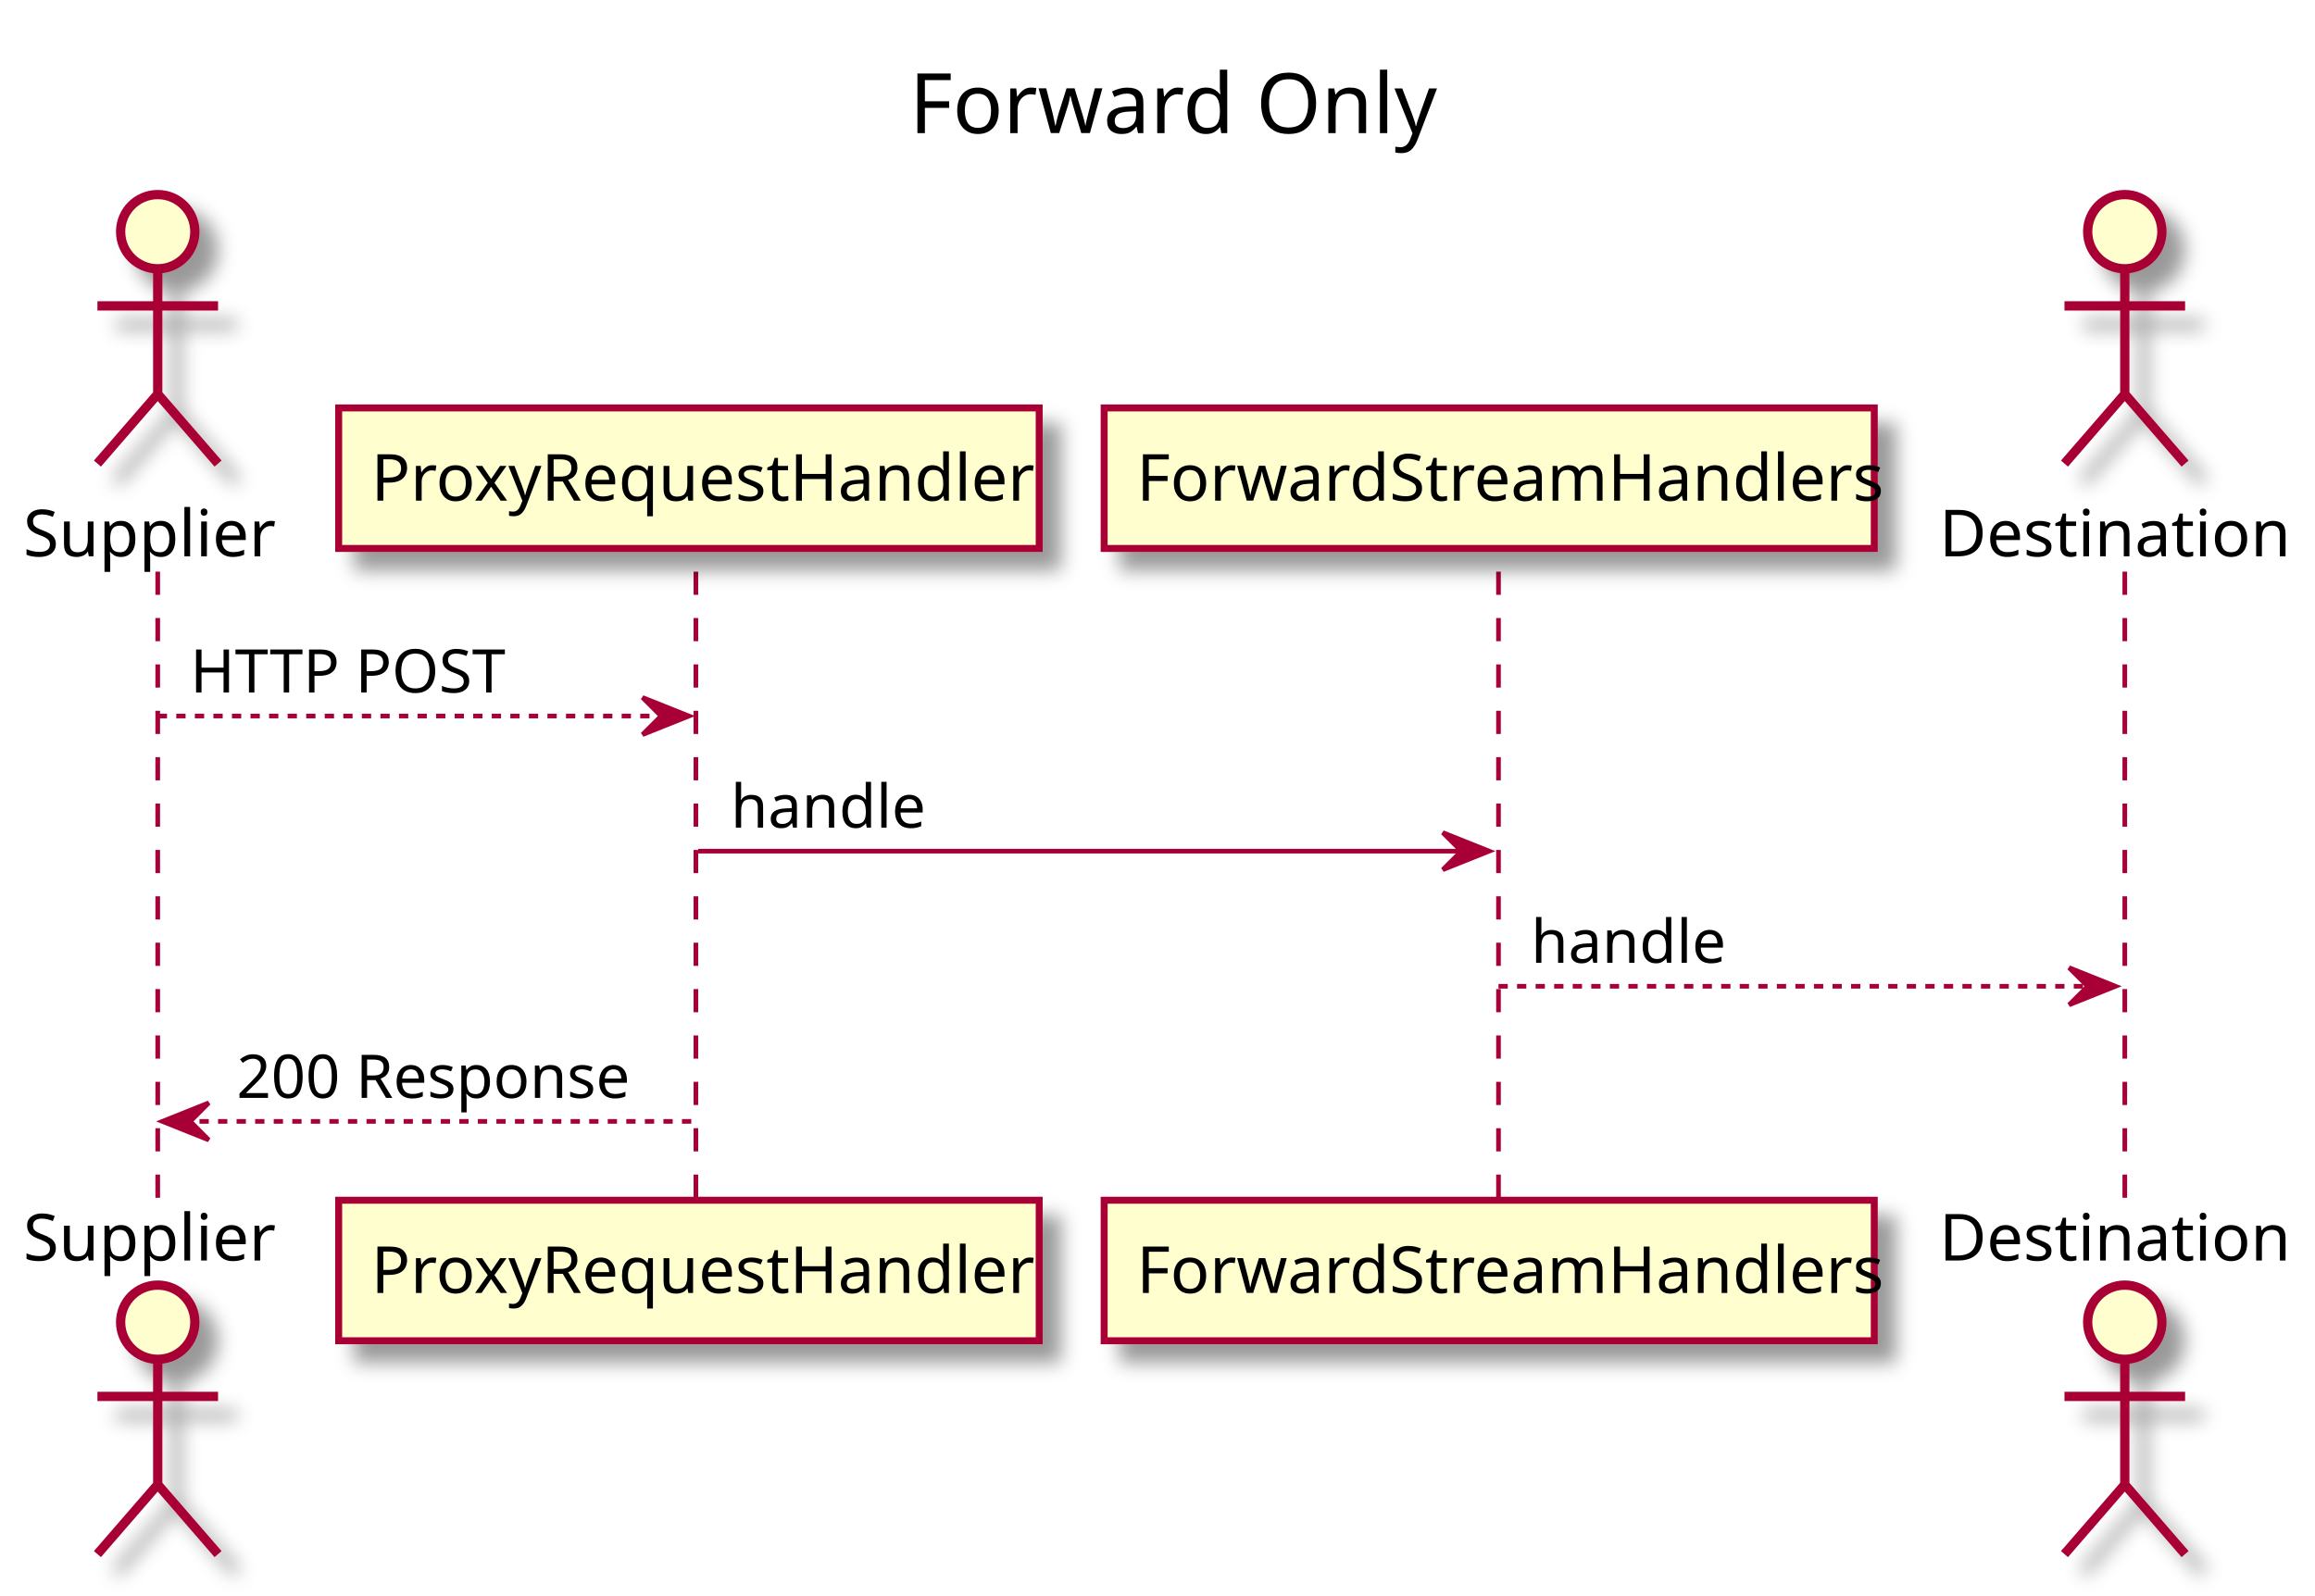
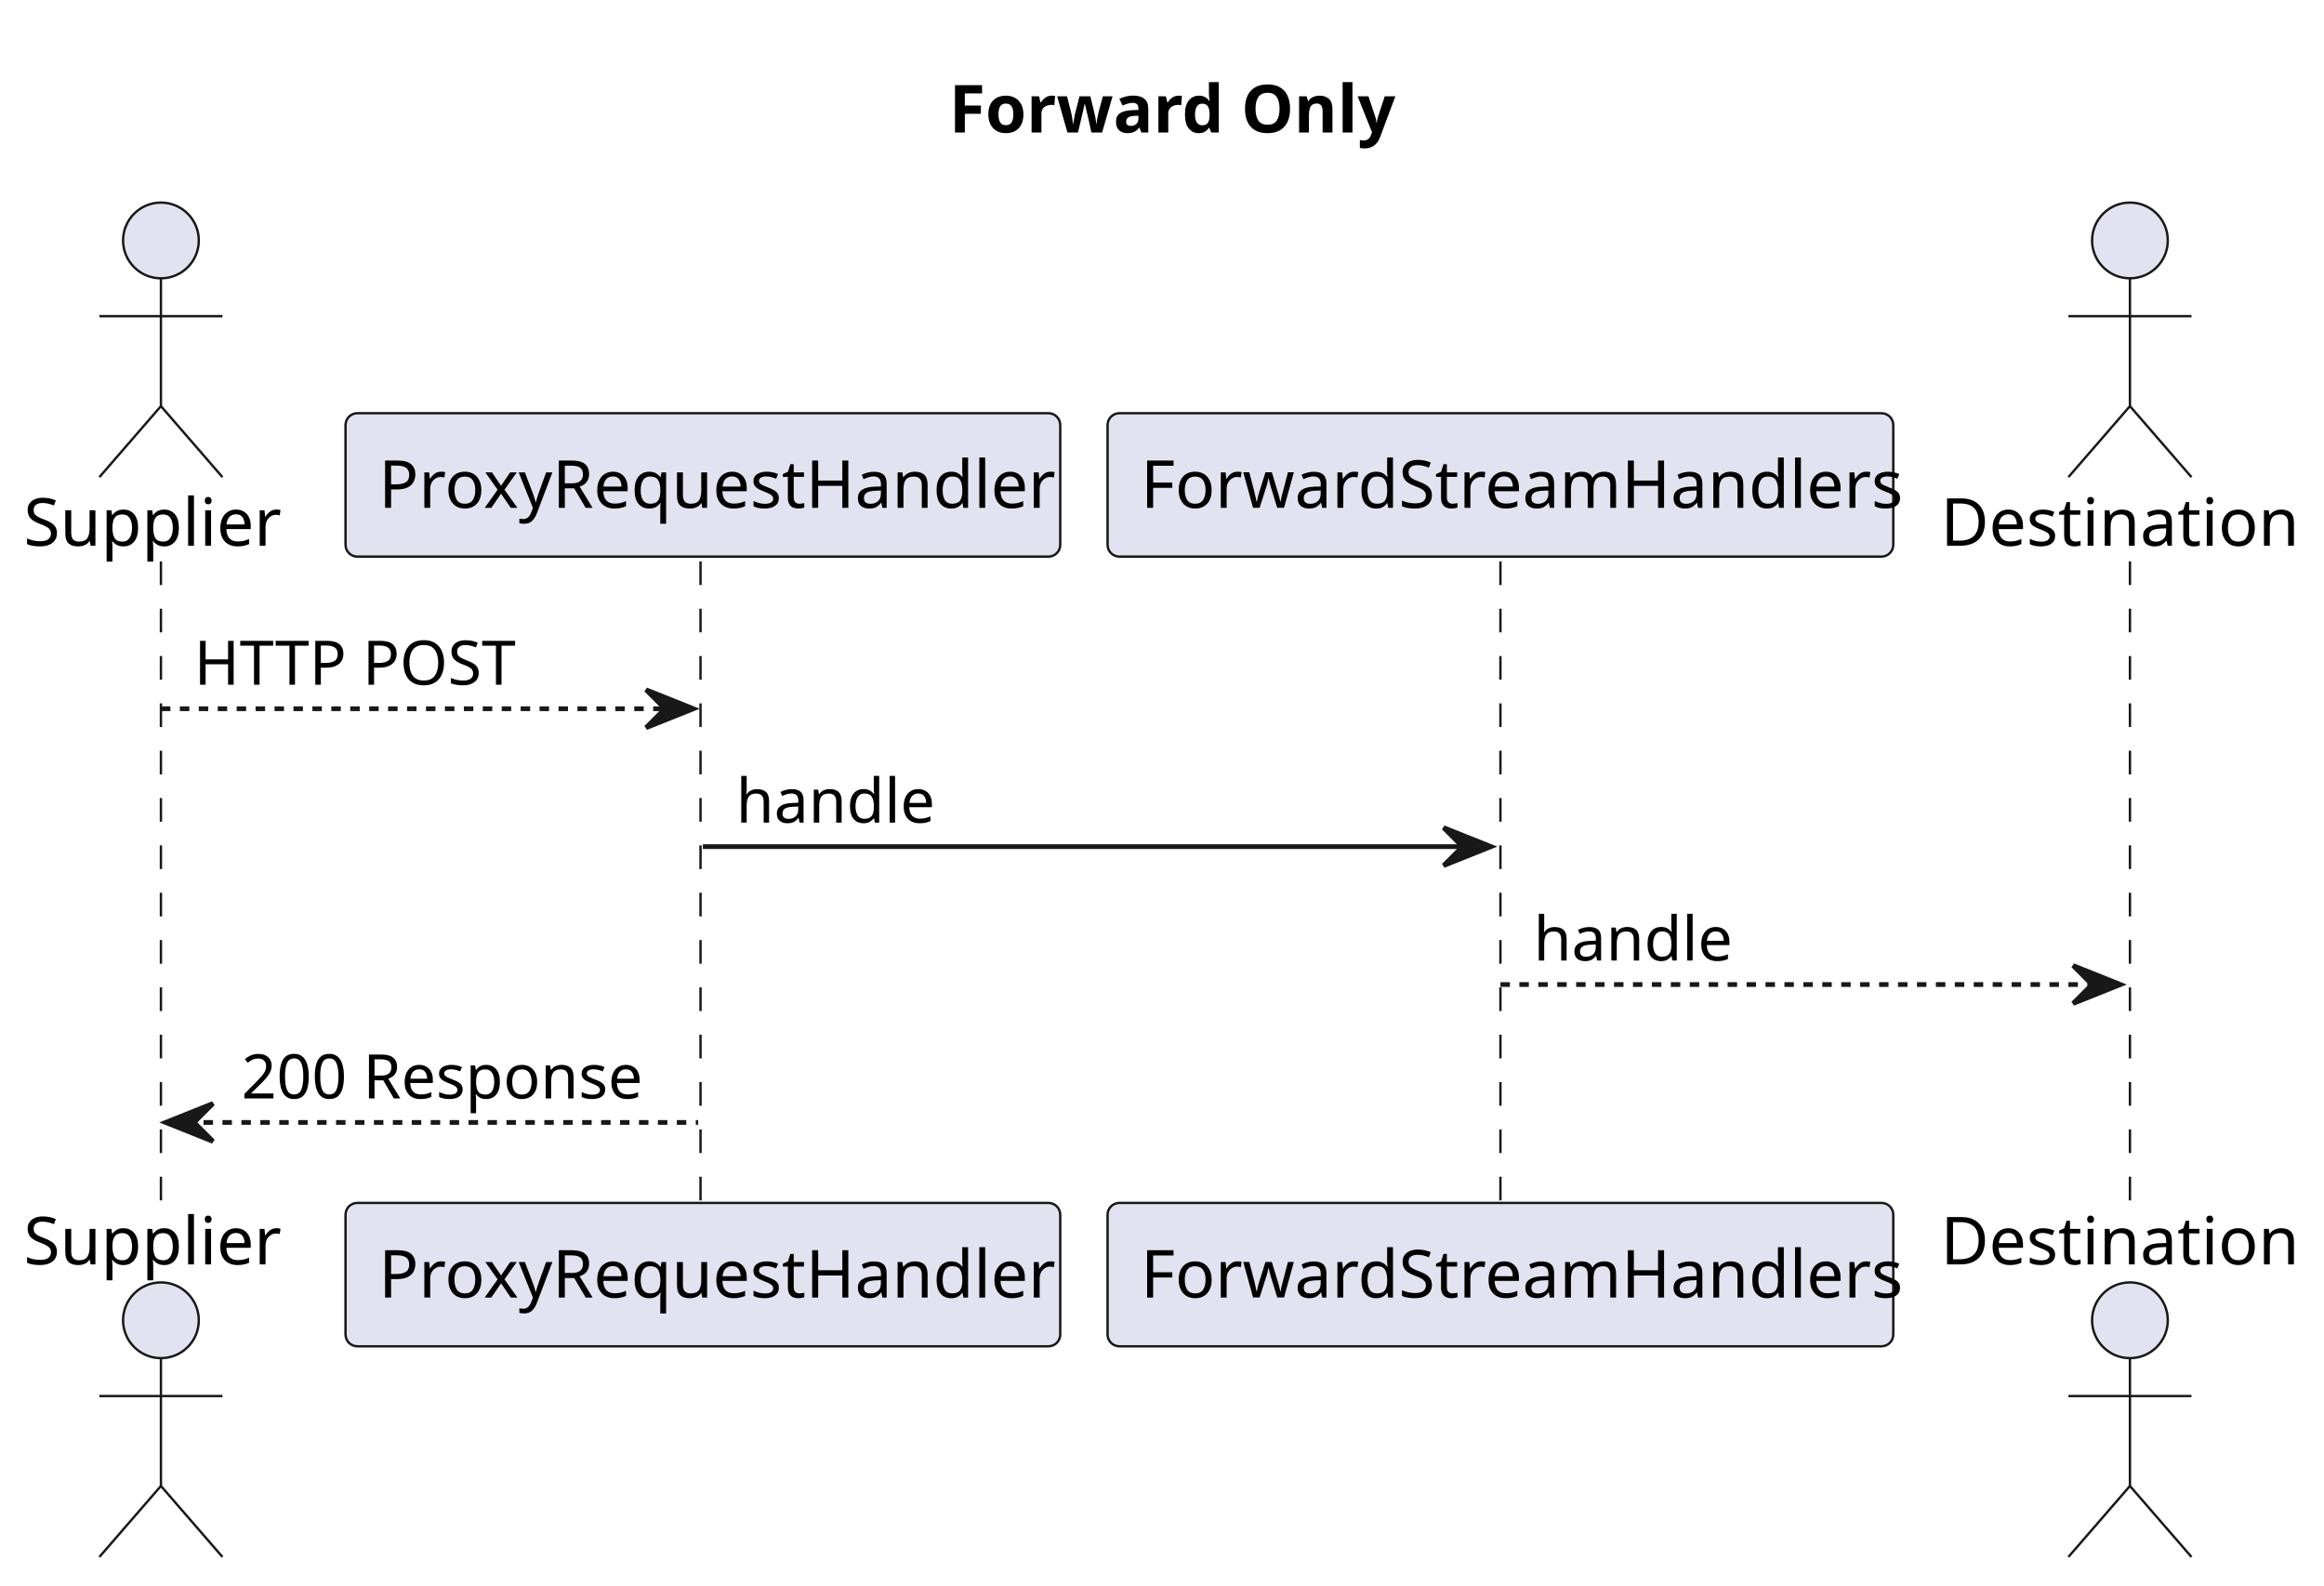
- <svg xmlns="http://www.w3.org/2000/svg" contentScriptType="application/ecmascript" contentStyleType="text/css" height="344px" preserveAspectRatio="none" style="width:499px;height:344px;" version="1.1" viewBox="0 0 499 344" width="499px" zoomAndPan="magnify">
-   <defs>
-     <filter height="300%" id="f1s2w9hyfl3gdl" width="300%" x="-1" y="-1">
-       <feGaussianBlur result="blurOut" stdDeviation="2.0" />
-       <feColorMatrix in="blurOut" result="blurOut2" type="matrix" values="0 0 0 0 0 0 0 0 0 0 0 0 0 0 0 0 0 0 .4 0" />
-       <feOffset dx="4.0" dy="4.0" in="blurOut2" result="blurOut3" />
-       <feBlend in="SourceGraphic" in2="blurOut3" mode="normal" />
-     </filter>
-   </defs>
+ <svg xmlns="http://www.w3.org/2000/svg" contentStyleType="text/css" height="335px" preserveAspectRatio="none" style="width:491px;height:335px;background:#FFFFFF;" version="1.1" viewBox="0 0 491 335" width="491px" zoomAndPan="magnify">
+   <defs />
  <g>
-     <text fill="#000000" font-family="sans-serif" font-size="18" lengthAdjust="spacing" textLength="111" x="196" y="28.708">Forward Only</text>
-     <line style="stroke:#A80036;stroke-width:1.0;stroke-dasharray:5.0,5.0;" x1="34" x2="34" y1="123.25" y2="259.781" />
-     <line style="stroke:#A80036;stroke-width:1.0;stroke-dasharray:5.0,5.0;" x1="150" x2="150" y1="123.25" y2="259.781" />
-     <line style="stroke:#A80036;stroke-width:1.0;stroke-dasharray:5.0,5.0;" x1="323" x2="323" y1="123.25" y2="259.781" />
-     <line style="stroke:#A80036;stroke-width:1.0;stroke-dasharray:5.0,5.0;" x1="458" x2="458" y1="123.25" y2="259.781" />
-     <text fill="#000000" font-family="sans-serif" font-size="14" lengthAdjust="spacing" textLength="52" x="5" y="119.948">Supplier</text>
-     <ellipse cx="34" cy="49.953" fill="#FEFECE" filter="url(#f1s2w9hyfl3gdl)" rx="8" ry="8" style="stroke:#A80036;stroke-width:2.0;" />
-     <path d="M34,57.953 L34,84.953 M21,65.953 L47,65.953 M34,84.953 L21,99.953 M34,84.953 L47,99.953 " fill="none" filter="url(#f1s2w9hyfl3gdl)" style="stroke:#A80036;stroke-width:2.0;" />
-     <text fill="#000000" font-family="sans-serif" font-size="14" lengthAdjust="spacing" textLength="52" x="5" y="271.776">Supplier</text>
-     <ellipse cx="34" cy="285.078" fill="#FEFECE" filter="url(#f1s2w9hyfl3gdl)" rx="8" ry="8" style="stroke:#A80036;stroke-width:2.0;" />
-     <path d="M34,293.078 L34,320.078 M21,301.078 L47,301.078 M34,320.078 L21,335.078 M34,320.078 L47,335.078 " fill="none" filter="url(#f1s2w9hyfl3gdl)" style="stroke:#A80036;stroke-width:2.0;" />
-     <rect fill="#FEFECE" filter="url(#f1s2w9hyfl3gdl)" height="30.297" style="stroke:#A80036;stroke-width:1.5;" width="151" x="73" y="87.953" />
-     <text fill="#000000" font-family="sans-serif" font-size="14" lengthAdjust="spacing" textLength="137" x="80" y="107.948">ProxyRequestHandler</text>
-     <rect fill="#FEFECE" filter="url(#f1s2w9hyfl3gdl)" height="30.297" style="stroke:#A80036;stroke-width:1.5;" width="151" x="73" y="258.781" />
-     <text fill="#000000" font-family="sans-serif" font-size="14" lengthAdjust="spacing" textLength="137" x="80" y="278.776">ProxyRequestHandler</text>
-     <rect fill="#FEFECE" filter="url(#f1s2w9hyfl3gdl)" height="30.297" style="stroke:#A80036;stroke-width:1.5;" width="166" x="238" y="87.953" />
-     <text fill="#000000" font-family="sans-serif" font-size="14" lengthAdjust="spacing" textLength="152" x="245" y="107.948">ForwardStreamHandlers</text>
-     <rect fill="#FEFECE" filter="url(#f1s2w9hyfl3gdl)" height="30.297" style="stroke:#A80036;stroke-width:1.5;" width="166" x="238" y="258.781" />
-     <text fill="#000000" font-family="sans-serif" font-size="14" lengthAdjust="spacing" textLength="152" x="245" y="278.776">ForwardStreamHandlers</text>
-     <text fill="#000000" font-family="sans-serif" font-size="14" lengthAdjust="spacing" textLength="74" x="418" y="119.948">Destination</text>
-     <ellipse cx="458" cy="49.953" fill="#FEFECE" filter="url(#f1s2w9hyfl3gdl)" rx="8" ry="8" style="stroke:#A80036;stroke-width:2.0;" />
-     <path d="M458,57.953 L458,84.953 M445,65.953 L471,65.953 M458,84.953 L445,99.953 M458,84.953 L471,99.953 " fill="none" filter="url(#f1s2w9hyfl3gdl)" style="stroke:#A80036;stroke-width:2.0;" />
-     <text fill="#000000" font-family="sans-serif" font-size="14" lengthAdjust="spacing" textLength="74" x="418" y="271.776">Destination</text>
-     <ellipse cx="458" cy="285.078" fill="#FEFECE" filter="url(#f1s2w9hyfl3gdl)" rx="8" ry="8" style="stroke:#A80036;stroke-width:2.0;" />
-     <path d="M458,293.078 L458,320.078 M445,301.078 L471,301.078 M458,320.078 L445,335.078 M458,320.078 L471,335.078 " fill="none" filter="url(#f1s2w9hyfl3gdl)" style="stroke:#A80036;stroke-width:2.0;" />
-     <polygon fill="#A80036" points="138.5,150.383,148.5,154.383,138.5,158.383,142.5,154.383" style="stroke:#A80036;stroke-width:1.0;" />
-     <line style="stroke:#A80036;stroke-width:1.0;stroke-dasharray:2.0,2.0;" x1="34" x2="144.5" y1="154.383" y2="154.383" />
-     <text fill="#000000" font-family="sans-serif" font-size="13" lengthAdjust="spacing" textLength="64" x="41" y="149.317">HTTP POST</text>
-     <polygon fill="#A80036" points="311,179.516,321,183.516,311,187.516,315,183.516" style="stroke:#A80036;stroke-width:1.0;" />
-     <line style="stroke:#A80036;stroke-width:1.0;" x1="150.5" x2="317" y1="183.516" y2="183.516" />
-     <text fill="#000000" font-family="sans-serif" font-size="13" lengthAdjust="spacing" textLength="41" x="157.5" y="178.45">handle</text>
-     <polygon fill="#A80036" points="446,208.648,456,212.648,446,216.648,450,212.648" style="stroke:#A80036;stroke-width:1.0;" />
-     <line style="stroke:#A80036;stroke-width:1.0;stroke-dasharray:2.0,2.0;" x1="323" x2="452" y1="212.648" y2="212.648" />
-     <text fill="#000000" font-family="sans-serif" font-size="13" lengthAdjust="spacing" textLength="41" x="330" y="207.583">handle</text>
-     <polygon fill="#A80036" points="45,237.781,35,241.781,45,245.781,41,241.781" style="stroke:#A80036;stroke-width:1.0;" />
-     <line style="stroke:#A80036;stroke-width:1.0;stroke-dasharray:2.0,2.0;" x1="39" x2="149.5" y1="241.781" y2="241.781" />
-     <text fill="#000000" font-family="sans-serif" font-size="13" lengthAdjust="spacing" textLength="82" x="51" y="236.715">200 Response</text>
+     <text fill="#000000" font-family="sans-serif" font-size="14" font-weight="bold" lengthAdjust="spacing" textLength="93" x="200.5" y="27.995">Forward Only</text>
+     <line style="stroke:#181818;stroke-width:0.5;stroke-dasharray:5.0,5.0;" x1="34" x2="34" y1="118.594" y2="255.125" />
+     <line style="stroke:#181818;stroke-width:0.5;stroke-dasharray:5.0,5.0;" x1="148" x2="148" y1="118.594" y2="255.125" />
+     <line style="stroke:#181818;stroke-width:0.5;stroke-dasharray:5.0,5.0;" x1="317" x2="317" y1="118.594" y2="255.125" />
+     <line style="stroke:#181818;stroke-width:0.5;stroke-dasharray:5.0,5.0;" x1="450" x2="450" y1="118.594" y2="255.125" />
+     <text fill="#000000" font-family="sans-serif" font-size="14" lengthAdjust="spacing" textLength="52" x="5" y="115.292">Supplier</text>
+     <ellipse cx="34" cy="50.797" fill="#E2E2F0" rx="8" ry="8" style="stroke:#181818;stroke-width:0.5;" />
+     <path d="M34,58.797 L34,85.797 M21,66.797 L47,66.797 M34,85.797 L21,100.797 M34,85.797 L47,100.797 " fill="none" style="stroke:#181818;stroke-width:0.5;" />
+     <text fill="#000000" font-family="sans-serif" font-size="14" lengthAdjust="spacing" textLength="52" x="5" y="267.12">Supplier</text>
+     <ellipse cx="34" cy="278.922" fill="#E2E2F0" rx="8" ry="8" style="stroke:#181818;stroke-width:0.5;" />
+     <path d="M34,286.922 L34,313.922 M21,294.922 L47,294.922 M34,313.922 L21,328.922 M34,313.922 L47,328.922 " fill="none" style="stroke:#181818;stroke-width:0.5;" />
+     <rect fill="#E2E2F0" height="30.297" rx="2.5" ry="2.5" style="stroke:#181818;stroke-width:0.5;" width="151" x="73" y="87.297" />
+     <text fill="#000000" font-family="sans-serif" font-size="14" lengthAdjust="spacing" textLength="137" x="80" y="107.292">ProxyRequestHandler</text>
+     <rect fill="#E2E2F0" height="30.297" rx="2.5" ry="2.5" style="stroke:#181818;stroke-width:0.5;" width="151" x="73" y="254.125" />
+     <text fill="#000000" font-family="sans-serif" font-size="14" lengthAdjust="spacing" textLength="137" x="80" y="274.12">ProxyRequestHandler</text>
+     <rect fill="#E2E2F0" height="30.297" rx="2.5" ry="2.5" style="stroke:#181818;stroke-width:0.5;" width="166" x="234" y="87.297" />
+     <text fill="#000000" font-family="sans-serif" font-size="14" lengthAdjust="spacing" textLength="152" x="241" y="107.292">ForwardStreamHandlers</text>
+     <rect fill="#E2E2F0" height="30.297" rx="2.5" ry="2.5" style="stroke:#181818;stroke-width:0.5;" width="166" x="234" y="254.125" />
+     <text fill="#000000" font-family="sans-serif" font-size="14" lengthAdjust="spacing" textLength="152" x="241" y="274.12">ForwardStreamHandlers</text>
+     <text fill="#000000" font-family="sans-serif" font-size="14" lengthAdjust="spacing" textLength="74" x="410" y="115.292">Destination</text>
+     <ellipse cx="450" cy="50.797" fill="#E2E2F0" rx="8" ry="8" style="stroke:#181818;stroke-width:0.5;" />
+     <path d="M450,58.797 L450,85.797 M437,66.797 L463,66.797 M450,85.797 L437,100.797 M450,85.797 L463,100.797 " fill="none" style="stroke:#181818;stroke-width:0.5;" />
+     <text fill="#000000" font-family="sans-serif" font-size="14" lengthAdjust="spacing" textLength="74" x="410" y="267.12">Destination</text>
+     <ellipse cx="450" cy="278.922" fill="#E2E2F0" rx="8" ry="8" style="stroke:#181818;stroke-width:0.5;" />
+     <path d="M450,286.922 L450,313.922 M437,294.922 L463,294.922 M450,313.922 L437,328.922 M450,313.922 L463,328.922 " fill="none" style="stroke:#181818;stroke-width:0.5;" />
+     <polygon fill="#181818" points="136.5,145.727,146.5,149.727,136.5,153.727,140.5,149.727" style="stroke:#181818;stroke-width:1.0;" />
+     <line style="stroke:#181818;stroke-width:1.0;stroke-dasharray:2.0,2.0;" x1="34" x2="142.5" y1="149.727" y2="149.727" />
+     <text fill="#000000" font-family="sans-serif" font-size="13" lengthAdjust="spacing" textLength="64" x="41" y="144.661">HTTP POST</text>
+     <polygon fill="#181818" points="305,174.859,315,178.859,305,182.859,309,178.859" style="stroke:#181818;stroke-width:1.0;" />
+     <line style="stroke:#181818;stroke-width:1.0;" x1="148.5" x2="311" y1="178.859" y2="178.859" />
+     <text fill="#000000" font-family="sans-serif" font-size="13" lengthAdjust="spacing" textLength="41" x="155.5" y="173.793">handle</text>
+     <polygon fill="#181818" points="438,203.992,448,207.992,438,211.992,442,207.992" style="stroke:#181818;stroke-width:1.0;" />
+     <line style="stroke:#181818;stroke-width:1.0;stroke-dasharray:2.0,2.0;" x1="317" x2="444" y1="207.992" y2="207.992" />
+     <text fill="#000000" font-family="sans-serif" font-size="13" lengthAdjust="spacing" textLength="41" x="324" y="202.926">handle</text>
+     <polygon fill="#181818" points="45,233.125,35,237.125,45,241.125,41,237.125" style="stroke:#181818;stroke-width:1.0;" />
+     <line style="stroke:#181818;stroke-width:1.0;stroke-dasharray:2.0,2.0;" x1="39" x2="147.5" y1="237.125" y2="237.125" />
+     <text fill="#000000" font-family="sans-serif" font-size="13" lengthAdjust="spacing" textLength="82" x="51" y="232.059">200 Response</text>
  </g>
</svg>
